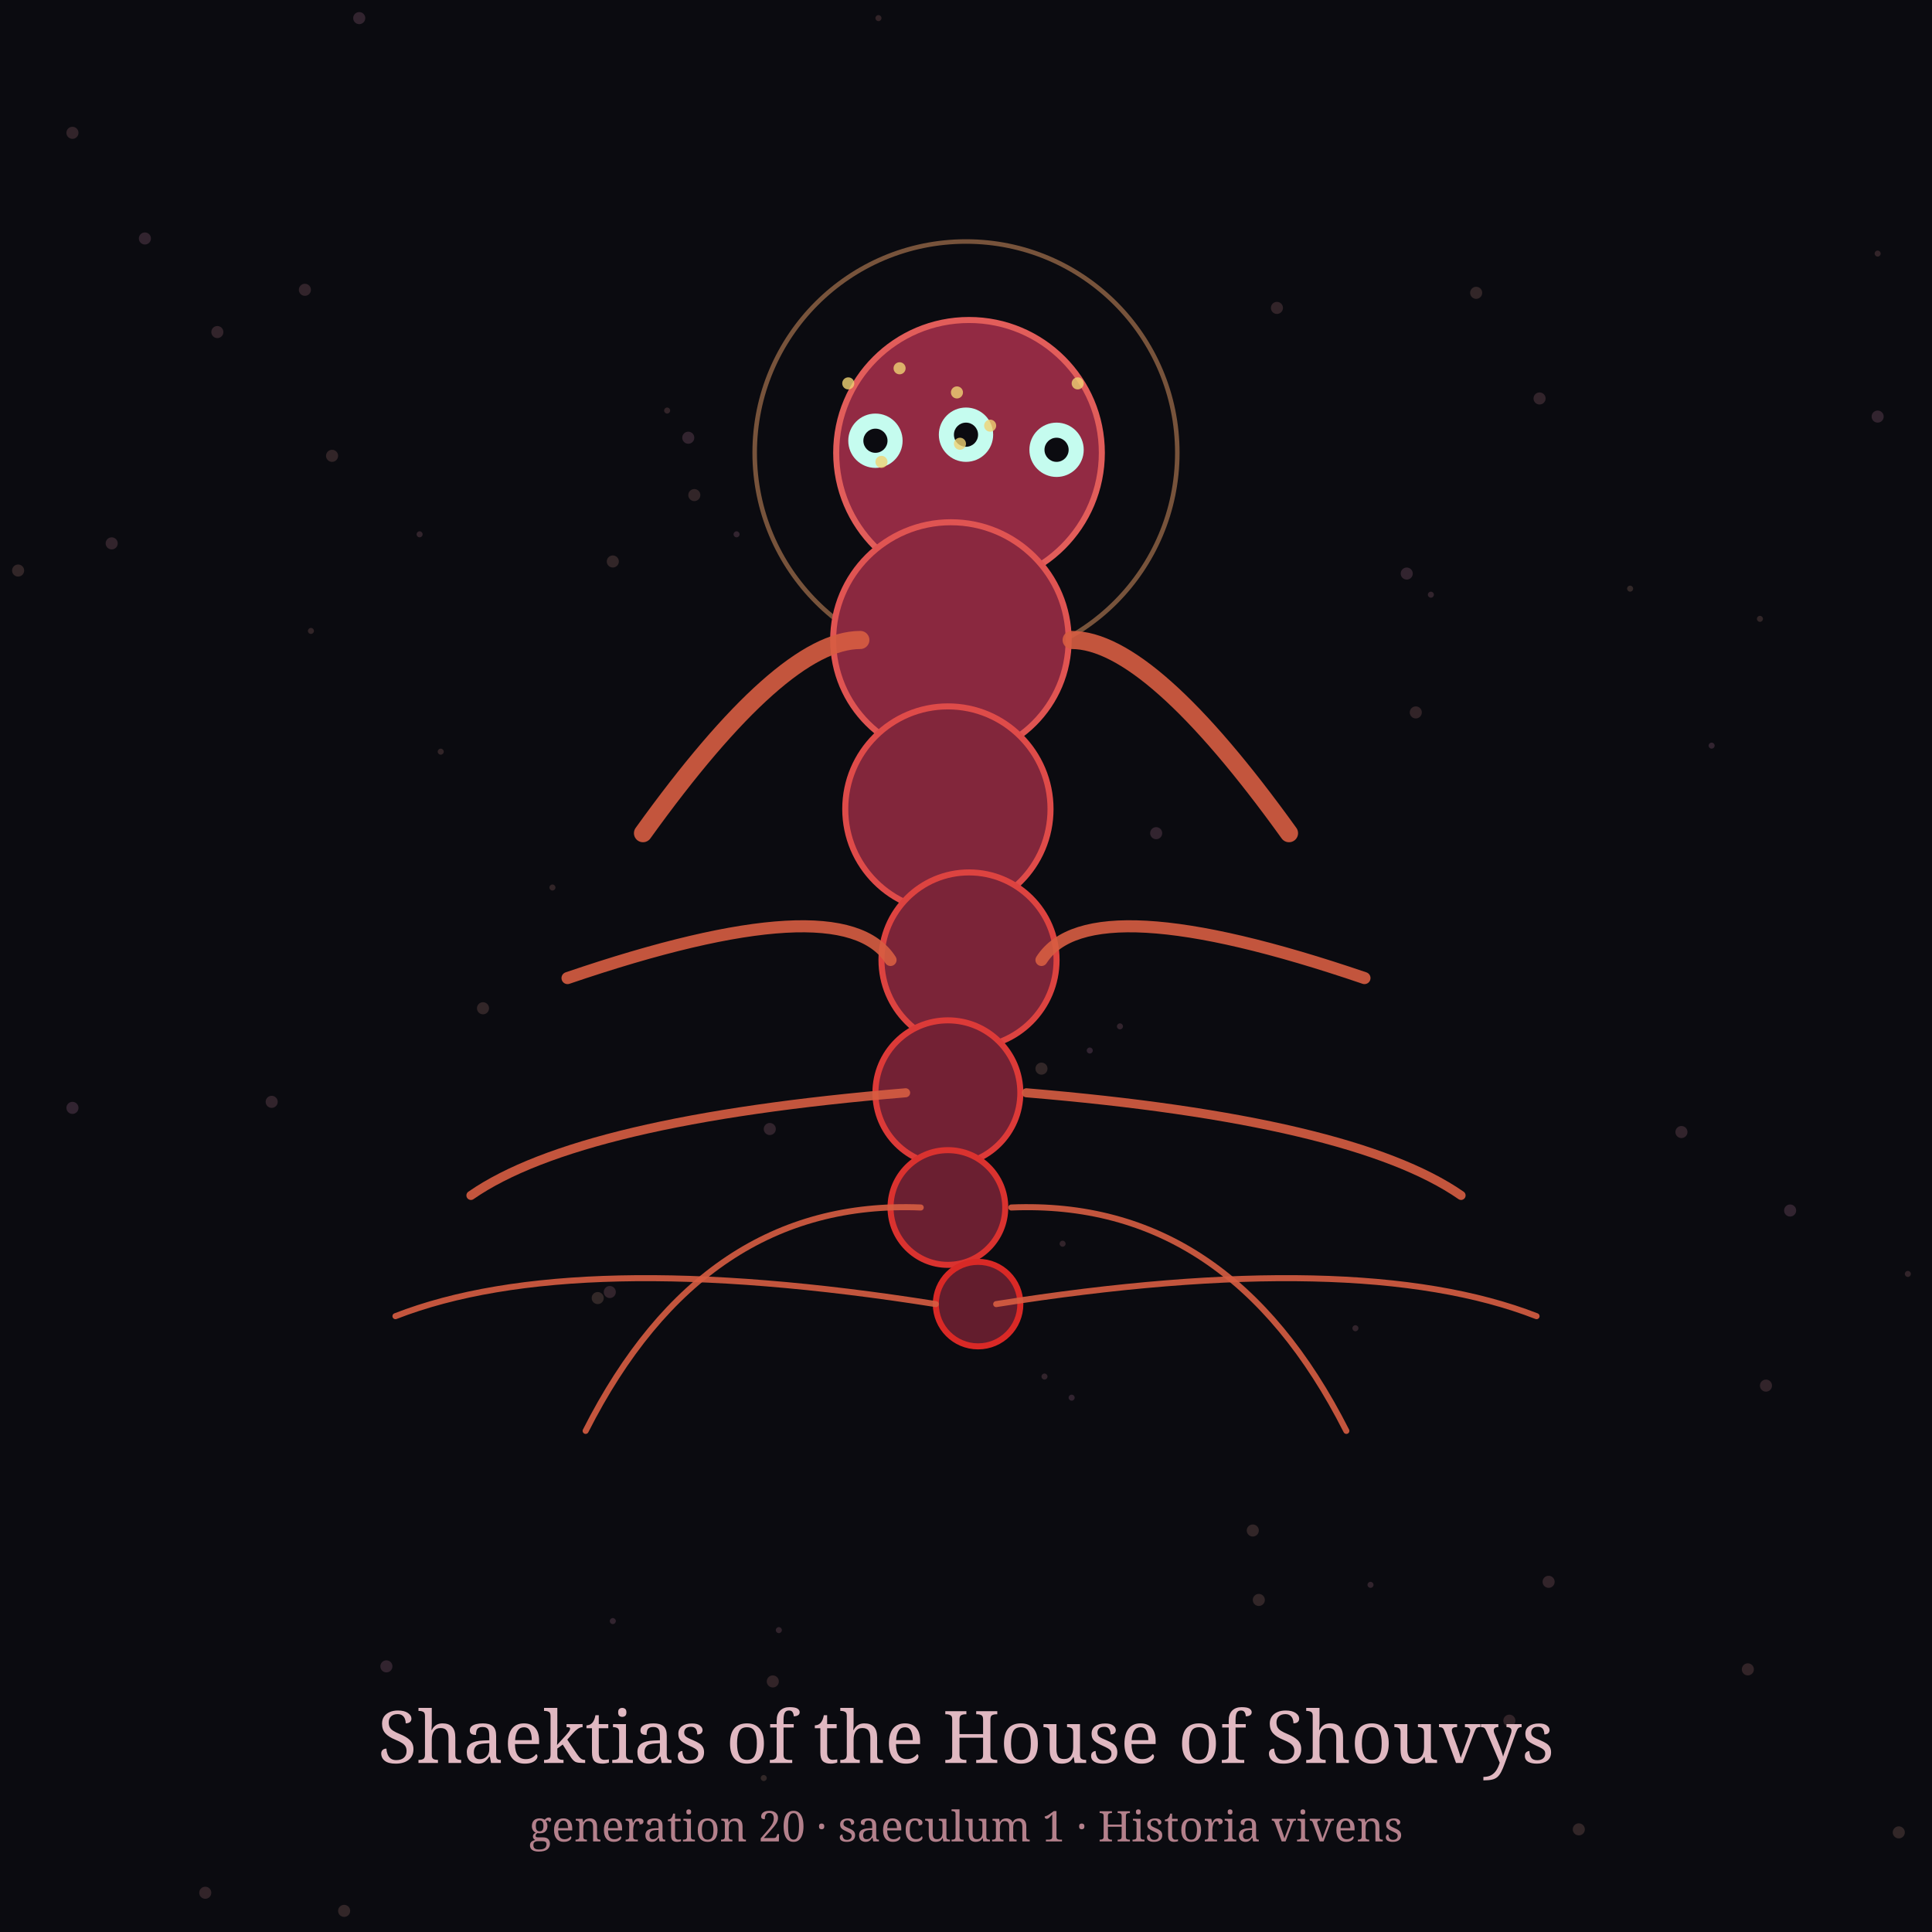
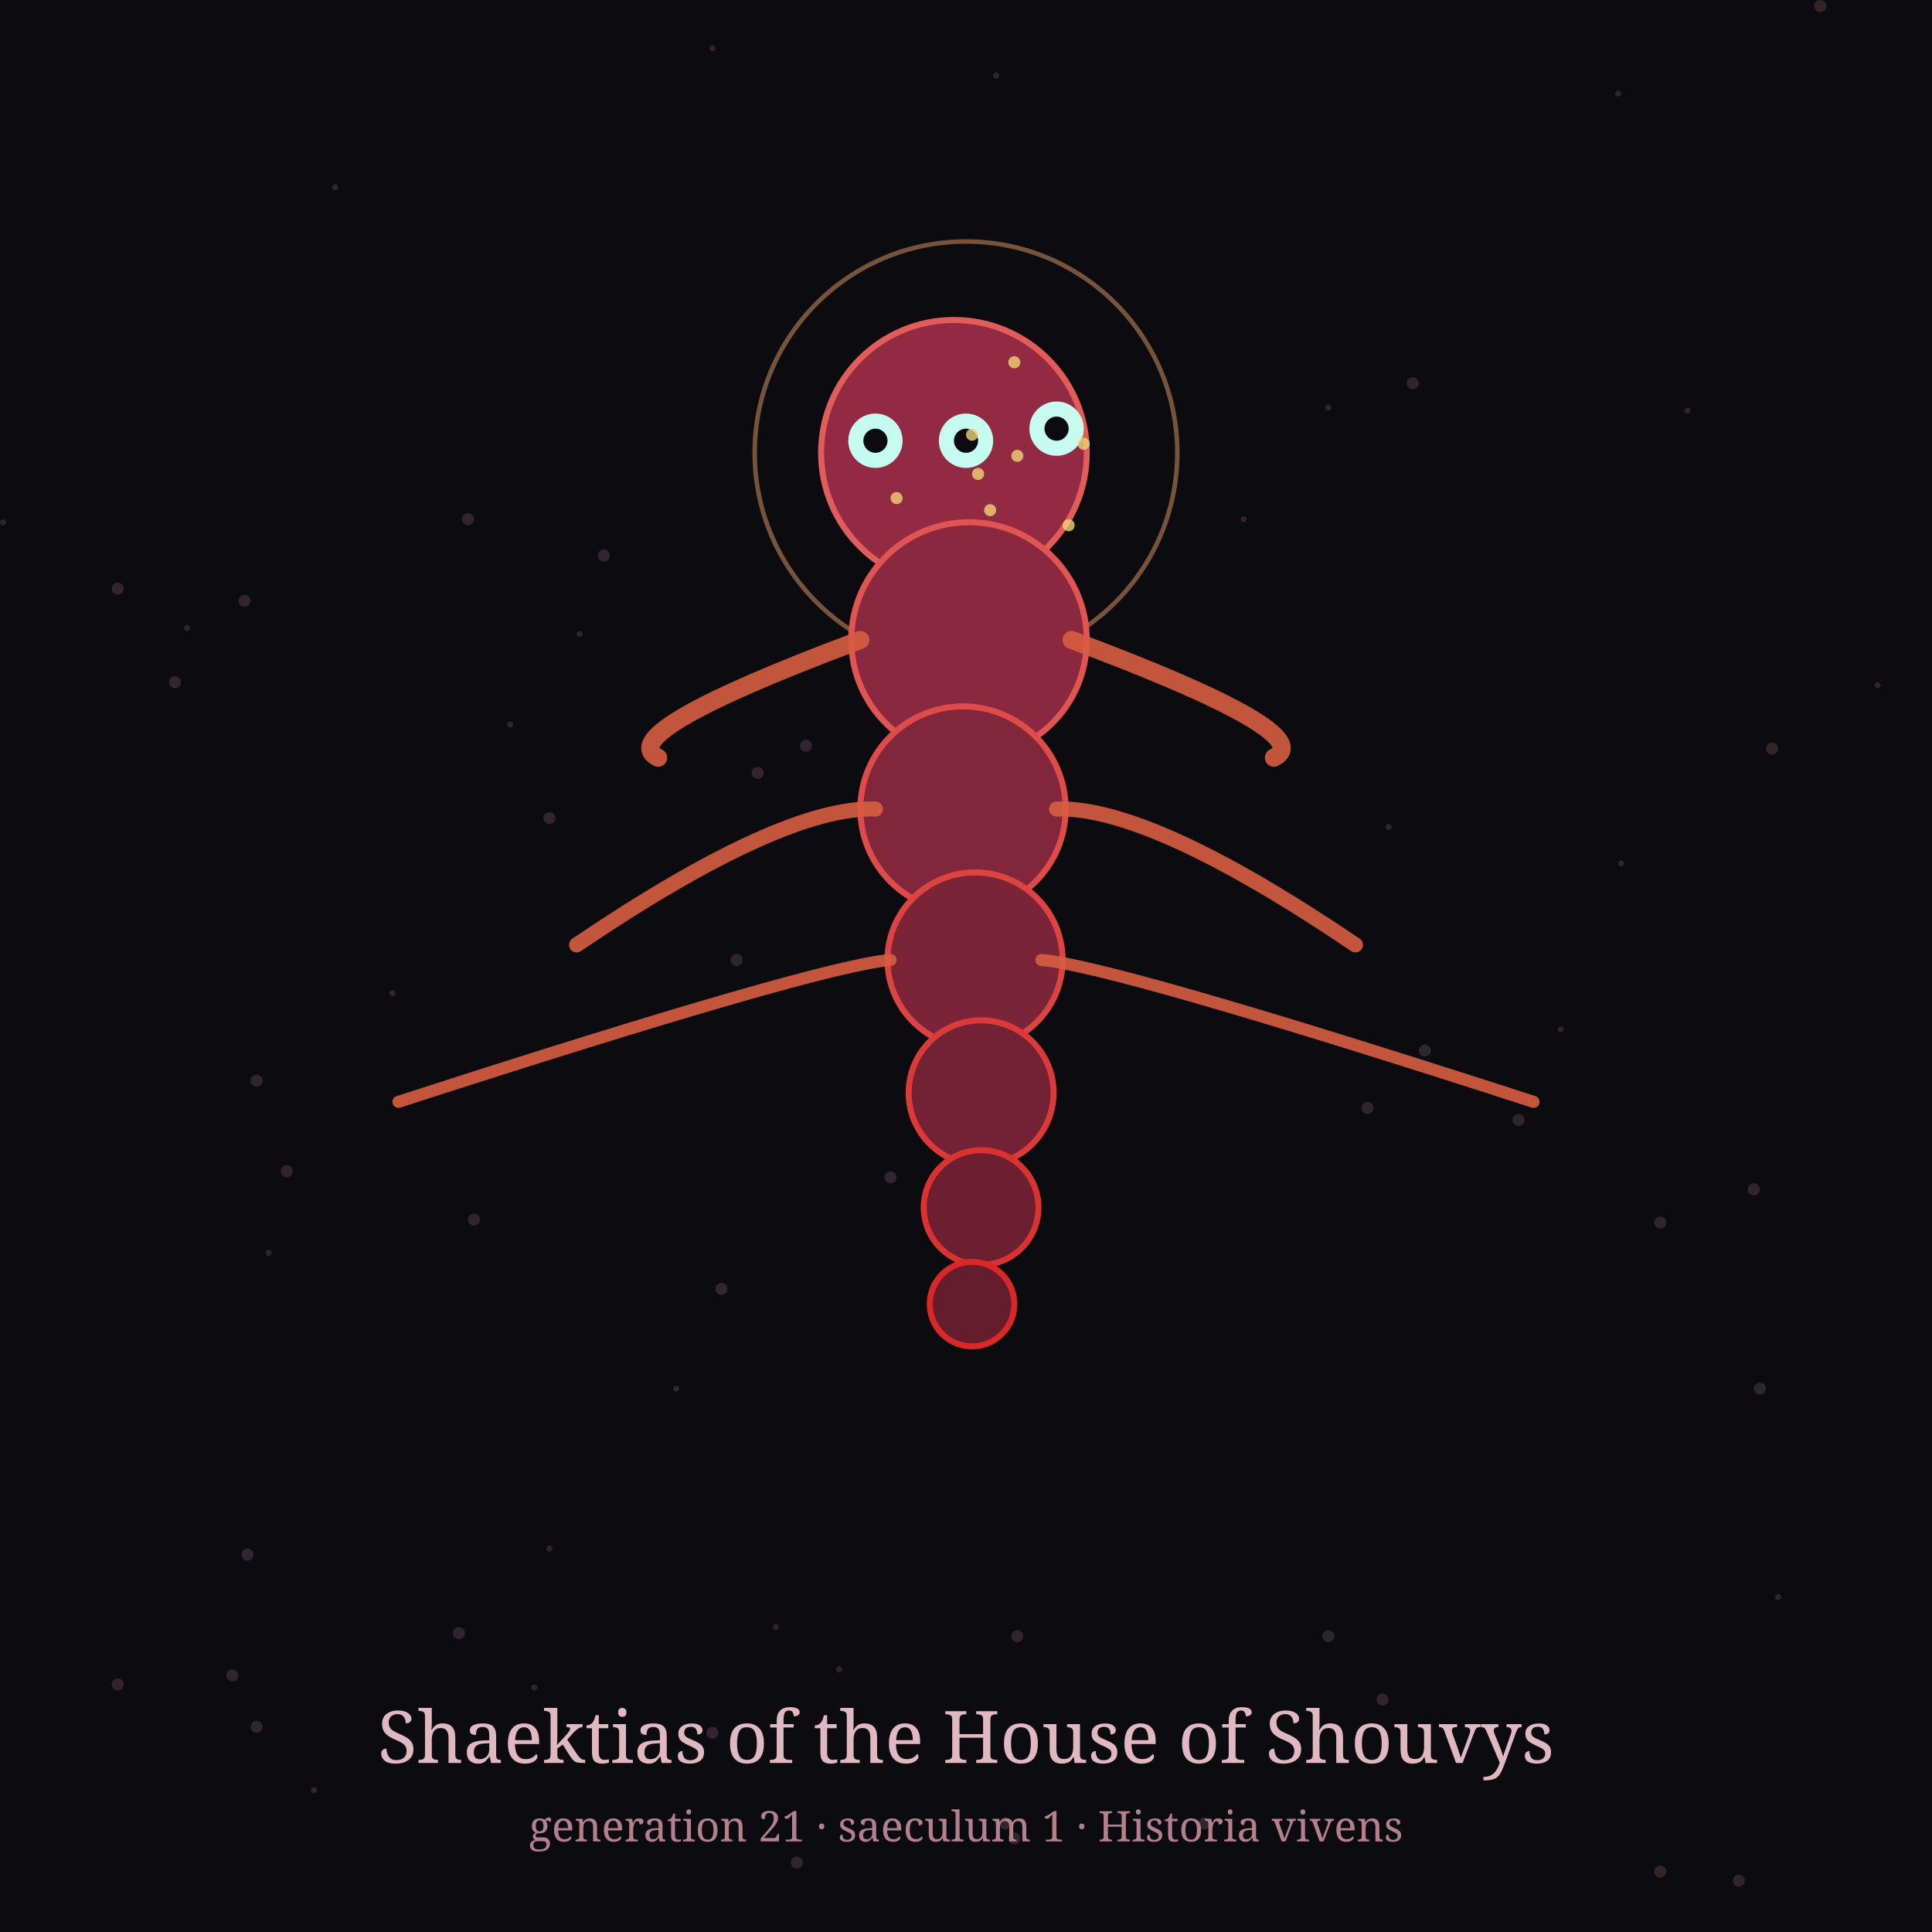
<svg xmlns="http://www.w3.org/2000/svg" width="640" height="640" viewBox="0 0 640 640">
  <rect width="640" height="640" fill="#0b0b10" />
-   <circle cx="361" cy="348" r="1" fill="hsla(317,60%,75%,0.18)" />
-   <circle cx="24" cy="44" r="2" fill="hsla(350,60%,75%,0.18)" />
-   <circle cx="203" cy="186" r="2" fill="hsla(7,60%,75%,0.18)" />
-   <circle cx="513" cy="524" r="2" fill="hsla(352,60%,75%,0.18)" />
-   <circle cx="583" cy="205" r="1" fill="hsla(9,60%,75%,0.18)" />
-   <circle cx="579" cy="553" r="2" fill="hsla(0,60%,75%,0.18)" />
-   <circle cx="593" cy="401" r="2" fill="hsla(327,60%,75%,0.18)" />
-   <circle cx="228" cy="145" r="2" fill="hsla(332,60%,75%,0.18)" />
-   <circle cx="355" cy="463" r="1" fill="hsla(325,60%,75%,0.18)" />
-   <circle cx="297" cy="170" r="1" fill="hsla(15,60%,75%,0.18)" />
-   <circle cx="449" cy="440" r="1" fill="hsla(345,60%,75%,0.18)" />
-   <circle cx="101" cy="96" r="2" fill="hsla(347,60%,75%,0.18)" />
-   <circle cx="371" cy="340" r="1" fill="hsla(338,60%,75%,0.18)" />
-   <circle cx="622" cy="84" r="1" fill="hsla(355,60%,75%,0.18)" />
-   <circle cx="540" cy="195" r="1" fill="hsla(16,60%,75%,0.18)" />
-   <circle cx="253" cy="589" r="1" fill="hsla(15,60%,75%,0.18)" />
-   <circle cx="383" cy="276" r="2" fill="hsla(329,60%,75%,0.18)" />
-   <circle cx="585" cy="459" r="2" fill="hsla(350,60%,75%,0.18)" />
-   <circle cx="198" cy="430" r="2" fill="hsla(15,60%,75%,0.18)" />
-   <circle cx="474" cy="197" r="1" fill="hsla(337,60%,75%,0.18)" />
-   <circle cx="469" cy="236" r="2" fill="hsla(0,60%,75%,0.18)" />
-   <circle cx="24" cy="367" r="2" fill="hsla(321,60%,75%,0.18)" />
-   <circle cx="230" cy="164" r="2" fill="hsla(2,60%,75%,0.18)" />
-   <circle cx="139" cy="177" r="1" fill="hsla(341,60%,75%,0.18)" />
-   <circle cx="72" cy="110" r="2" fill="hsla(347,60%,75%,0.18)" />
-   <circle cx="629" cy="607" r="2" fill="hsla(11,60%,75%,0.18)" />
-   <circle cx="128" cy="552" r="2" fill="hsla(330,60%,75%,0.18)" />
-   <circle cx="454" cy="525" r="1" fill="hsla(338,60%,75%,0.18)" />
-   <circle cx="258" cy="540" r="1" fill="hsla(339,60%,75%,0.18)" />
-   <circle cx="90" cy="365" r="2" fill="hsla(342,60%,75%,0.18)" />
-   <circle cx="417" cy="530" r="2" fill="hsla(9,60%,75%,0.18)" />
-   <circle cx="244" cy="177" r="1" fill="hsla(330,60%,75%,0.18)" />
-   <circle cx="146" cy="249" r="1" fill="hsla(2,60%,75%,0.18)" />
-   <circle cx="500" cy="570" r="2" fill="hsla(358,60%,75%,0.18)" />
-   <circle cx="183" cy="294" r="1" fill="hsla(5,60%,75%,0.18)" />
-   <circle cx="48" cy="79" r="2" fill="hsla(330,60%,75%,0.18)" />
-   <circle cx="557" cy="375" r="2" fill="hsla(344,60%,75%,0.18)" />
-   <circle cx="458" cy="582" r="1" fill="hsla(318,60%,75%,0.18)" />
-   <circle cx="68" cy="627" r="2" fill="hsla(358,60%,75%,0.18)" />
-   <circle cx="203" cy="537" r="1" fill="hsla(330,60%,75%,0.18)" />
-   <circle cx="6" cy="189" r="2" fill="hsla(6,60%,75%,0.18)" />
-   <circle cx="221" cy="136" r="1" fill="hsla(358,60%,75%,0.18)" />
-   <circle cx="622" cy="138" r="2" fill="hsla(332,60%,75%,0.18)" />
-   <circle cx="415" cy="507" r="2" fill="hsla(8,60%,75%,0.18)" />
-   <circle cx="423" cy="102" r="2" fill="hsla(355,60%,75%,0.18)" />
-   <circle cx="489" cy="97" r="2" fill="hsla(6,60%,75%,0.18)" />
-   <circle cx="291" cy="6" r="1" fill="hsla(359,60%,75%,0.18)" />
-   <circle cx="346" cy="456" r="1" fill="hsla(343,60%,75%,0.18)" />
-   <circle cx="523" cy="606" r="2" fill="hsla(10,60%,75%,0.18)" />
-   <circle cx="119" cy="6" r="2" fill="hsla(330,60%,75%,0.18)" />
-   <circle cx="110" cy="151" r="2" fill="hsla(2,60%,75%,0.18)" />
-   <circle cx="352" cy="412" r="1" fill="hsla(349,60%,75%,0.18)" />
-   <circle cx="114" cy="633" r="2" fill="hsla(9,60%,75%,0.18)" />
-   <circle cx="466" cy="190" r="2" fill="hsla(331,60%,75%,0.18)" />
-   <circle cx="256" cy="557" r="2" fill="hsla(1,60%,75%,0.18)" />
-   <circle cx="345" cy="354" r="2" fill="hsla(14,60%,75%,0.18)" />
-   <circle cx="202" cy="428" r="2" fill="hsla(344,60%,75%,0.18)" />
-   <circle cx="37" cy="180" r="2" fill="hsla(345,60%,75%,0.18)" />
-   <circle cx="632" cy="422" r="1" fill="hsla(352,60%,75%,0.18)" />
-   <circle cx="510" cy="132" r="2" fill="hsla(349,60%,75%,0.18)" />
-   <circle cx="103" cy="209" r="1" fill="hsla(3,60%,75%,0.18)" />
-   <circle cx="567" cy="247" r="1" fill="hsla(328,60%,75%,0.18)" />
-   <circle cx="255" cy="374" r="2" fill="hsla(339,60%,75%,0.18)" />
-   <circle cx="160" cy="334" r="2" fill="hsla(9,60%,75%,0.18)" />
+   <circle cx="155" cy="172" r="2" fill="hsla(353,60%,75%,0.18)" />
+   <circle cx="251" cy="256" r="2" fill="hsla(3,60%,75%,0.18)" />
+   <circle cx="89" cy="415" r="1" fill="hsla(328,60%,75%,0.18)" />
+   <circle cx="337" cy="542" r="2" fill="hsla(337,60%,75%,0.18)" />
+   <circle cx="182" cy="513" r="1" fill="hsla(340,60%,75%,0.18)" />
+   <circle cx="314" cy="309" r="2" fill="hsla(10,60%,75%,0.18)" />
+   <circle cx="458" cy="563" r="2" fill="hsla(345,60%,75%,0.18)" />
+   <circle cx="278" cy="553" r="1" fill="hsla(2,60%,75%,0.18)" />
+   <circle cx="200" cy="184" r="2" fill="hsla(324,60%,75%,0.18)" />
+   <circle cx="85" cy="572" r="2" fill="hsla(7,60%,75%,0.18)" />
+   <circle cx="177" cy="559" r="1" fill="hsla(338,60%,75%,0.18)" />
+   <circle cx="316" cy="117" r="1" fill="hsla(339,60%,75%,0.18)" />
+   <circle cx="536" cy="31" r="1" fill="hsla(336,60%,75%,0.18)" />
+   <circle cx="85" cy="358" r="2" fill="hsla(349,60%,75%,0.18)" />
+   <circle cx="257" cy="539" r="1" fill="hsla(340,60%,75%,0.18)" />
+   <circle cx="81" cy="199" r="2" fill="hsla(357,60%,75%,0.18)" />
+   <circle cx="152" cy="541" r="2" fill="hsla(332,60%,75%,0.18)" />
+   <circle cx="537" cy="286" r="1" fill="hsla(336,60%,75%,0.18)" />
+   <circle cx="169" cy="240" r="1" fill="hsla(338,60%,75%,0.18)" />
+   <circle cx="39" cy="195" r="2" fill="hsla(346,60%,75%,0.18)" />
+   <circle cx="460" cy="274" r="1" fill="hsla(6,60%,75%,0.18)" />
+   <circle cx="587" cy="248" r="2" fill="hsla(4,60%,75%,0.18)" />
+   <circle cx="576" cy="623" r="2" fill="hsla(333,60%,75%,0.18)" />
+   <circle cx="130" cy="329" r="1" fill="hsla(1,60%,75%,0.18)" />
+   <circle cx="503" cy="371" r="2" fill="hsla(345,60%,75%,0.18)" />
+   <circle cx="622" cy="227" r="1" fill="hsla(347,60%,75%,0.18)" />
+   <circle cx="77" cy="555" r="2" fill="hsla(8,60%,75%,0.18)" />
+   <circle cx="62" cy="208" r="1" fill="hsla(332,60%,75%,0.18)" />
+   <circle cx="104" cy="593" r="1" fill="hsla(352,60%,75%,0.18)" />
+   <circle cx="559" cy="136" r="1" fill="hsla(339,60%,75%,0.18)" />
+   <circle cx="330" cy="25" r="1" fill="hsla(322,60%,75%,0.18)" />
+   <circle cx="517" cy="341" r="1" fill="hsla(344,60%,75%,0.18)" />
+   <circle cx="264" cy="617" r="2" fill="hsla(8,60%,75%,0.18)" />
+   <circle cx="472" cy="348" r="2" fill="hsla(326,60%,75%,0.18)" />
+   <circle cx="399" cy="604" r="2" fill="hsla(349,60%,75%,0.18)" />
+   <circle cx="346" cy="146" r="1" fill="hsla(2,60%,75%,0.18)" />
+   <circle cx="58" cy="226" r="2" fill="hsla(322,60%,75%,0.18)" />
+   <circle cx="39" cy="558" r="2" fill="hsla(4,60%,75%,0.18)" />
+   <circle cx="453" cy="367" r="2" fill="hsla(3,60%,75%,0.18)" />
+   <circle cx="468" cy="127" r="2" fill="hsla(337,60%,75%,0.18)" />
+   <circle cx="244" cy="318" r="2" fill="hsla(353,60%,75%,0.18)" />
+   <circle cx="440" cy="135" r="1" fill="hsla(13,60%,75%,0.18)" />
+   <circle cx="236" cy="16" r="1" fill="hsla(351,60%,75%,0.18)" />
+   <circle cx="1" cy="173" r="1" fill="hsla(345,60%,75%,0.18)" />
+   <circle cx="267" cy="247" r="2" fill="hsla(317,60%,75%,0.18)" />
+   <circle cx="333" cy="604" r="2" fill="hsla(7,60%,75%,0.18)" />
+   <circle cx="82" cy="515" r="2" fill="hsla(318,60%,75%,0.18)" />
+   <circle cx="581" cy="394" r="2" fill="hsla(355,60%,75%,0.18)" />
+   <circle cx="412" cy="172" r="1" fill="hsla(349,60%,75%,0.18)" />
+   <circle cx="236" cy="574" r="2" fill="hsla(318,60%,75%,0.18)" />
+   <circle cx="440" cy="542" r="2" fill="hsla(340,60%,75%,0.18)" />
+   <circle cx="157" cy="404" r="2" fill="hsla(347,60%,75%,0.18)" />
+   <circle cx="95" cy="388" r="2" fill="hsla(358,60%,75%,0.18)" />
+   <circle cx="239" cy="427" r="2" fill="hsla(323,60%,75%,0.18)" />
+   <circle cx="111" cy="62" r="1" fill="hsla(326,60%,75%,0.18)" />
+   <circle cx="589" cy="529" r="1" fill="hsla(0,60%,75%,0.18)" />
+   <circle cx="336" cy="609" r="2" fill="hsla(0,60%,75%,0.18)" />
+   <circle cx="603" cy="2" r="2" fill="hsla(13,60%,75%,0.18)" />
+   <circle cx="182" cy="271" r="2" fill="hsla(6,60%,75%,0.18)" />
+   <circle cx="550" cy="620" r="2" fill="hsla(2,60%,75%,0.18)" />
+   <circle cx="192" cy="210" r="1" fill="hsla(344,60%,75%,0.18)" />
+   <circle cx="295" cy="390" r="2" fill="hsla(318,60%,75%,0.18)" />
+   <circle cx="308" cy="132" r="2" fill="hsla(321,60%,75%,0.18)" />
+   <circle cx="550" cy="405" r="2" fill="hsla(9,60%,75%,0.18)" />
+   <circle cx="583" cy="460" r="2" fill="hsla(342,60%,75%,0.18)" />
+   <circle cx="224" cy="460" r="1" fill="hsla(355,60%,75%,0.18)" />
  <circle cx="320" cy="150" r="70" fill="none" stroke="hsla(26,70%,65%,0.50)" stroke-width="1.5" />
-   <circle cx="321" cy="150" r="44" fill="hsl(346,55%,37%)" stroke="hsl(1,70%,62%)" stroke-width="2" />
-   <circle cx="315" cy="212" r="39" fill="hsl(346,55%,35%)" stroke="hsl(1,70%,60%)" stroke-width="2" />
-   <path d="M 355 212 Q 381 212 427 276" fill="none" stroke="hsla(11,65%,55%,0.90)" stroke-width="6" stroke-linecap="round" />
-   <path d="M 285 212 Q 259 212 213 276" fill="none" stroke="hsla(11,65%,55%,0.90)" stroke-width="6" stroke-linecap="round" />
-   <circle cx="314" cy="268" r="34" fill="hsl(346,55%,33%)" stroke="hsl(1,70%,58%)" stroke-width="2" />
-   <circle cx="321" cy="318" r="29" fill="hsl(346,55%,31%)" stroke="hsl(1,70%,56%)" stroke-width="2" />
-   <path d="M 345 318 Q 361 293 452 324" fill="none" stroke="hsla(11,65%,55%,0.90)" stroke-width="4" stroke-linecap="round" />
-   <path d="M 295 318 Q 279 293 188 324" fill="none" stroke="hsla(11,65%,55%,0.90)" stroke-width="4" stroke-linecap="round" />
-   <circle cx="314" cy="362" r="24" fill="hsl(346,55%,29%)" stroke="hsl(1,70%,54%)" stroke-width="2" />
-   <path d="M 340 362 Q 448 371 484 396" fill="none" stroke="hsla(11,65%,55%,0.90)" stroke-width="3" stroke-linecap="round" />
-   <path d="M 300 362 Q 192 371 156 396" fill="none" stroke="hsla(11,65%,55%,0.90)" stroke-width="3" stroke-linecap="round" />
-   <circle cx="314" cy="400" r="19" fill="hsl(346,55%,27%)" stroke="hsl(1,70%,52%)" stroke-width="2" />
-   <path d="M 335 400 Q 407 397 446 474" fill="none" stroke="hsla(11,65%,55%,0.90)" stroke-width="2" stroke-linecap="round" />
-   <path d="M 305 400 Q 233 397 194 474" fill="none" stroke="hsla(11,65%,55%,0.90)" stroke-width="2" stroke-linecap="round" />
-   <circle cx="324" cy="432" r="14" fill="hsl(346,55%,25%)" stroke="hsl(1,70%,50%)" stroke-width="2" />
-   <path d="M 330 432 Q 450 413 509 436" fill="none" stroke="hsla(11,65%,55%,0.90)" stroke-width="2" stroke-linecap="round" />
-   <path d="M 310 432 Q 190 413 131 436" fill="none" stroke="hsla(11,65%,55%,0.90)" stroke-width="2" stroke-linecap="round" />
-   <circle cx="320" cy="144" r="9" fill="hsl(166,90%,88%)" />
-   <circle cx="320" cy="144" r="4" fill="#0b0b10" />
+   <circle cx="316" cy="150" r="44" fill="hsl(346,55%,37%)" stroke="hsl(1,70%,62%)" stroke-width="2" />
+   <circle cx="321" cy="212" r="39" fill="hsl(346,55%,35%)" stroke="hsl(1,70%,60%)" stroke-width="2" />
+   <path d="M 355 212 Q 438 243 422 251" fill="none" stroke="hsla(11,65%,55%,0.90)" stroke-width="6" stroke-linecap="round" />
+   <path d="M 285 212 Q 202 243 218 251" fill="none" stroke="hsla(11,65%,55%,0.90)" stroke-width="6" stroke-linecap="round" />
+   <circle cx="319" cy="268" r="34" fill="hsl(346,55%,33%)" stroke="hsl(1,70%,58%)" stroke-width="2" />
+   <path d="M 350 268 Q 381 267 449 313" fill="none" stroke="hsla(11,65%,55%,0.90)" stroke-width="5" stroke-linecap="round" />
+   <path d="M 290 268 Q 259 267 191 313" fill="none" stroke="hsla(11,65%,55%,0.90)" stroke-width="5" stroke-linecap="round" />
+   <circle cx="323" cy="318" r="29" fill="hsl(346,55%,31%)" stroke="hsl(1,70%,56%)" stroke-width="2" />
+   <path d="M 345 318 Q 369 320 508 365" fill="none" stroke="hsla(11,65%,55%,0.90)" stroke-width="4" stroke-linecap="round" />
+   <path d="M 295 318 Q 271 320 132 365" fill="none" stroke="hsla(11,65%,55%,0.90)" stroke-width="4" stroke-linecap="round" />
+   <circle cx="325" cy="362" r="24" fill="hsl(346,55%,29%)" stroke="hsl(1,70%,54%)" stroke-width="2" />
+   <circle cx="325" cy="400" r="19" fill="hsl(346,55%,27%)" stroke="hsl(1,70%,52%)" stroke-width="2" />
+   <circle cx="322" cy="432" r="14" fill="hsl(346,55%,25%)" stroke="hsl(1,70%,50%)" stroke-width="2" />
+   <circle cx="320" cy="146" r="9" fill="hsl(166,90%,88%)" />
+   <circle cx="320" cy="146" r="4" fill="#0b0b10" />
  <circle cx="290" cy="146" r="9" fill="hsl(166,90%,88%)" />
  <circle cx="290" cy="146" r="4" fill="#0b0b10" />
-   <circle cx="350" cy="149" r="9" fill="hsl(166,90%,88%)" />
-   <circle cx="350" cy="149" r="4" fill="#0b0b10" />
-   <circle cx="292" cy="153" r="2" fill="hsla(46,80%,70%,0.80)" />
-   <circle cx="318" cy="147" r="2" fill="hsla(46,80%,70%,0.80)" />
-   <circle cx="298" cy="122" r="2" fill="hsla(46,80%,70%,0.80)" />
-   <circle cx="281" cy="127" r="2" fill="hsla(46,80%,70%,0.80)" />
-   <circle cx="328" cy="141" r="2" fill="hsla(46,80%,70%,0.80)" />
-   <circle cx="357" cy="127" r="2" fill="hsla(46,80%,70%,0.80)" />
-   <circle cx="317" cy="130" r="2" fill="hsla(46,80%,70%,0.80)" />
+   <circle cx="350" cy="142" r="9" fill="hsl(166,90%,88%)" />
+   <circle cx="350" cy="142" r="4" fill="#0b0b10" />
+   <circle cx="324" cy="157" r="2" fill="hsla(46,80%,70%,0.80)" />
+   <circle cx="359" cy="147" r="2" fill="hsla(46,80%,70%,0.80)" />
+   <circle cx="328" cy="169" r="2" fill="hsla(46,80%,70%,0.80)" />
+   <circle cx="297" cy="165" r="2" fill="hsla(46,80%,70%,0.80)" />
+   <circle cx="354" cy="174" r="2" fill="hsla(46,80%,70%,0.80)" />
+   <circle cx="322" cy="144" r="2" fill="hsla(46,80%,70%,0.80)" />
+   <circle cx="337" cy="151" r="2" fill="hsla(46,80%,70%,0.80)" />
+   <circle cx="336" cy="120" r="2" fill="hsla(46,80%,70%,0.80)" />
  <text x="320" y="584" text-anchor="middle" fill="hsl(346,40%,80%)" font-family="serif" font-size="24">Shaektias of the House of Shouvys</text>
-   <text x="320" y="610" text-anchor="middle" fill="hsl(346,25%,60%)" font-family="serif" font-size="14">generation 20 · saeculum 1 · Historia vivens</text>
+   <text x="320" y="610" text-anchor="middle" fill="hsl(346,25%,60%)" font-family="serif" font-size="14">generation 21 · saeculum 1 · Historia vivens</text>
</svg>
